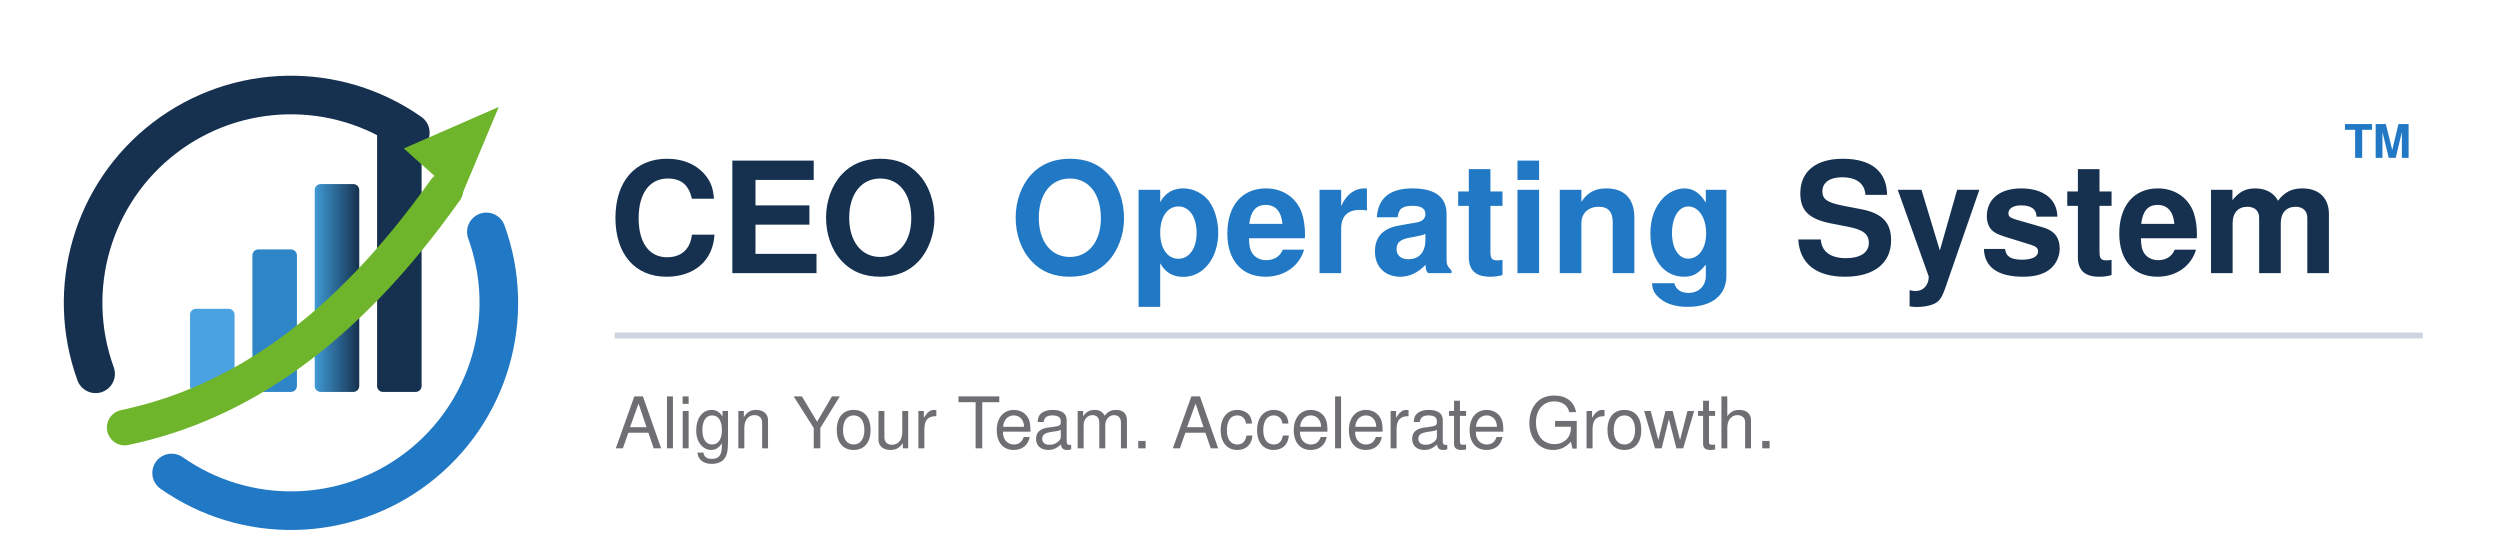
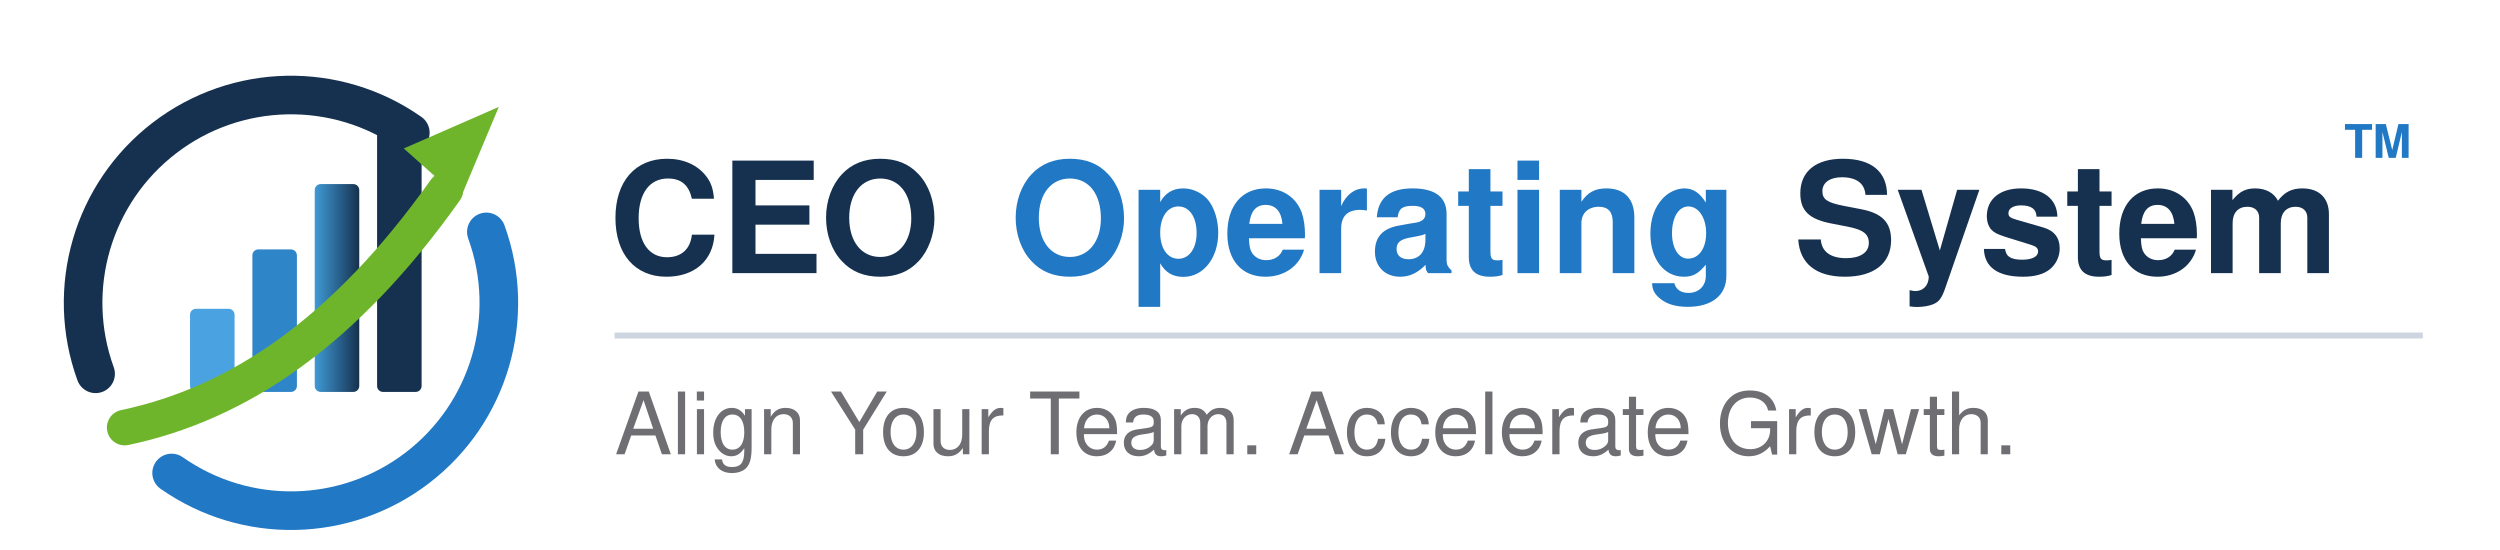
<svg xmlns="http://www.w3.org/2000/svg" viewBox="0 0 842 185" role="img" aria-label="CEO Operating System — Align Your Team. Accelerate Growth.">
  <defs>
    <linearGradient id="erp-bars" x1="0" y1="0" x2="1" y2="0">
      <stop offset="0" stop-color="#3f9ad6" />
      <stop offset="1" stop-color="#16314f" />
    </linearGradient>
  </defs>
  <g transform="translate(8, 12)">
    <path d="M 130.2 32.7 A 70 70 0 0 0 24.2 113.9" fill="none" stroke="#16314f" stroke-width="13" stroke-linecap="round" />
    <path d="M 49.8 147.3 A 70 70 0 0 0 155.8 66.1" fill="none" stroke="#2178c4" stroke-width="13" stroke-linecap="round" />
    <g>
      <rect x="56" y="92" width="15" height="28" rx="2" fill="#4aa3e0" />
      <rect x="77" y="72" width="15" height="48" rx="2" fill="#2e86c9" />
      <rect x="98" y="50" width="15" height="70" rx="2" fill="url(#erp-bars)" />
      <rect x="119" y="30" width="15" height="90" rx="2" fill="#16314f" />
    </g>
    <path d="M 34 132 C 72 124 108 100 142 52" fill="none" stroke="#6fb52c" stroke-width="12" stroke-linecap="round" />
    <path d="M 160 24 L 128 38 L 147 55 Z" fill="#6fb52c" />
  </g>
  <g font-family="-apple-system, BlinkMacSystemFont, 'SF Pro Display', 'Helvetica Neue', Helvetica, Arial, sans-serif">
    <text x="205" y="92" font-size="52" font-weight="700" fill="#16314f">CEO</text>
    <text x="340" y="92" font-size="52" font-weight="700" fill="#2178c4">Operating</text>
    <text x="604" y="92" font-size="52" font-weight="700" fill="#16314f">System</text>
    <text x="788" y="60" font-size="25" font-weight="700" fill="#2178c4">™</text>
    <line x1="207" y1="113" x2="816" y2="113" stroke="#cdd5e0" stroke-width="2" />
-     <text x="207" y="151" font-size="24" font-weight="500" fill="#6e6e73">Align Your Team. Accelerate Growth.</text>
+     <text x="207" y="153" font-size="29" font-weight="500" fill="#6e6e73">Align Your Team. Accelerate Growth.</text>
  </g>
</svg>
